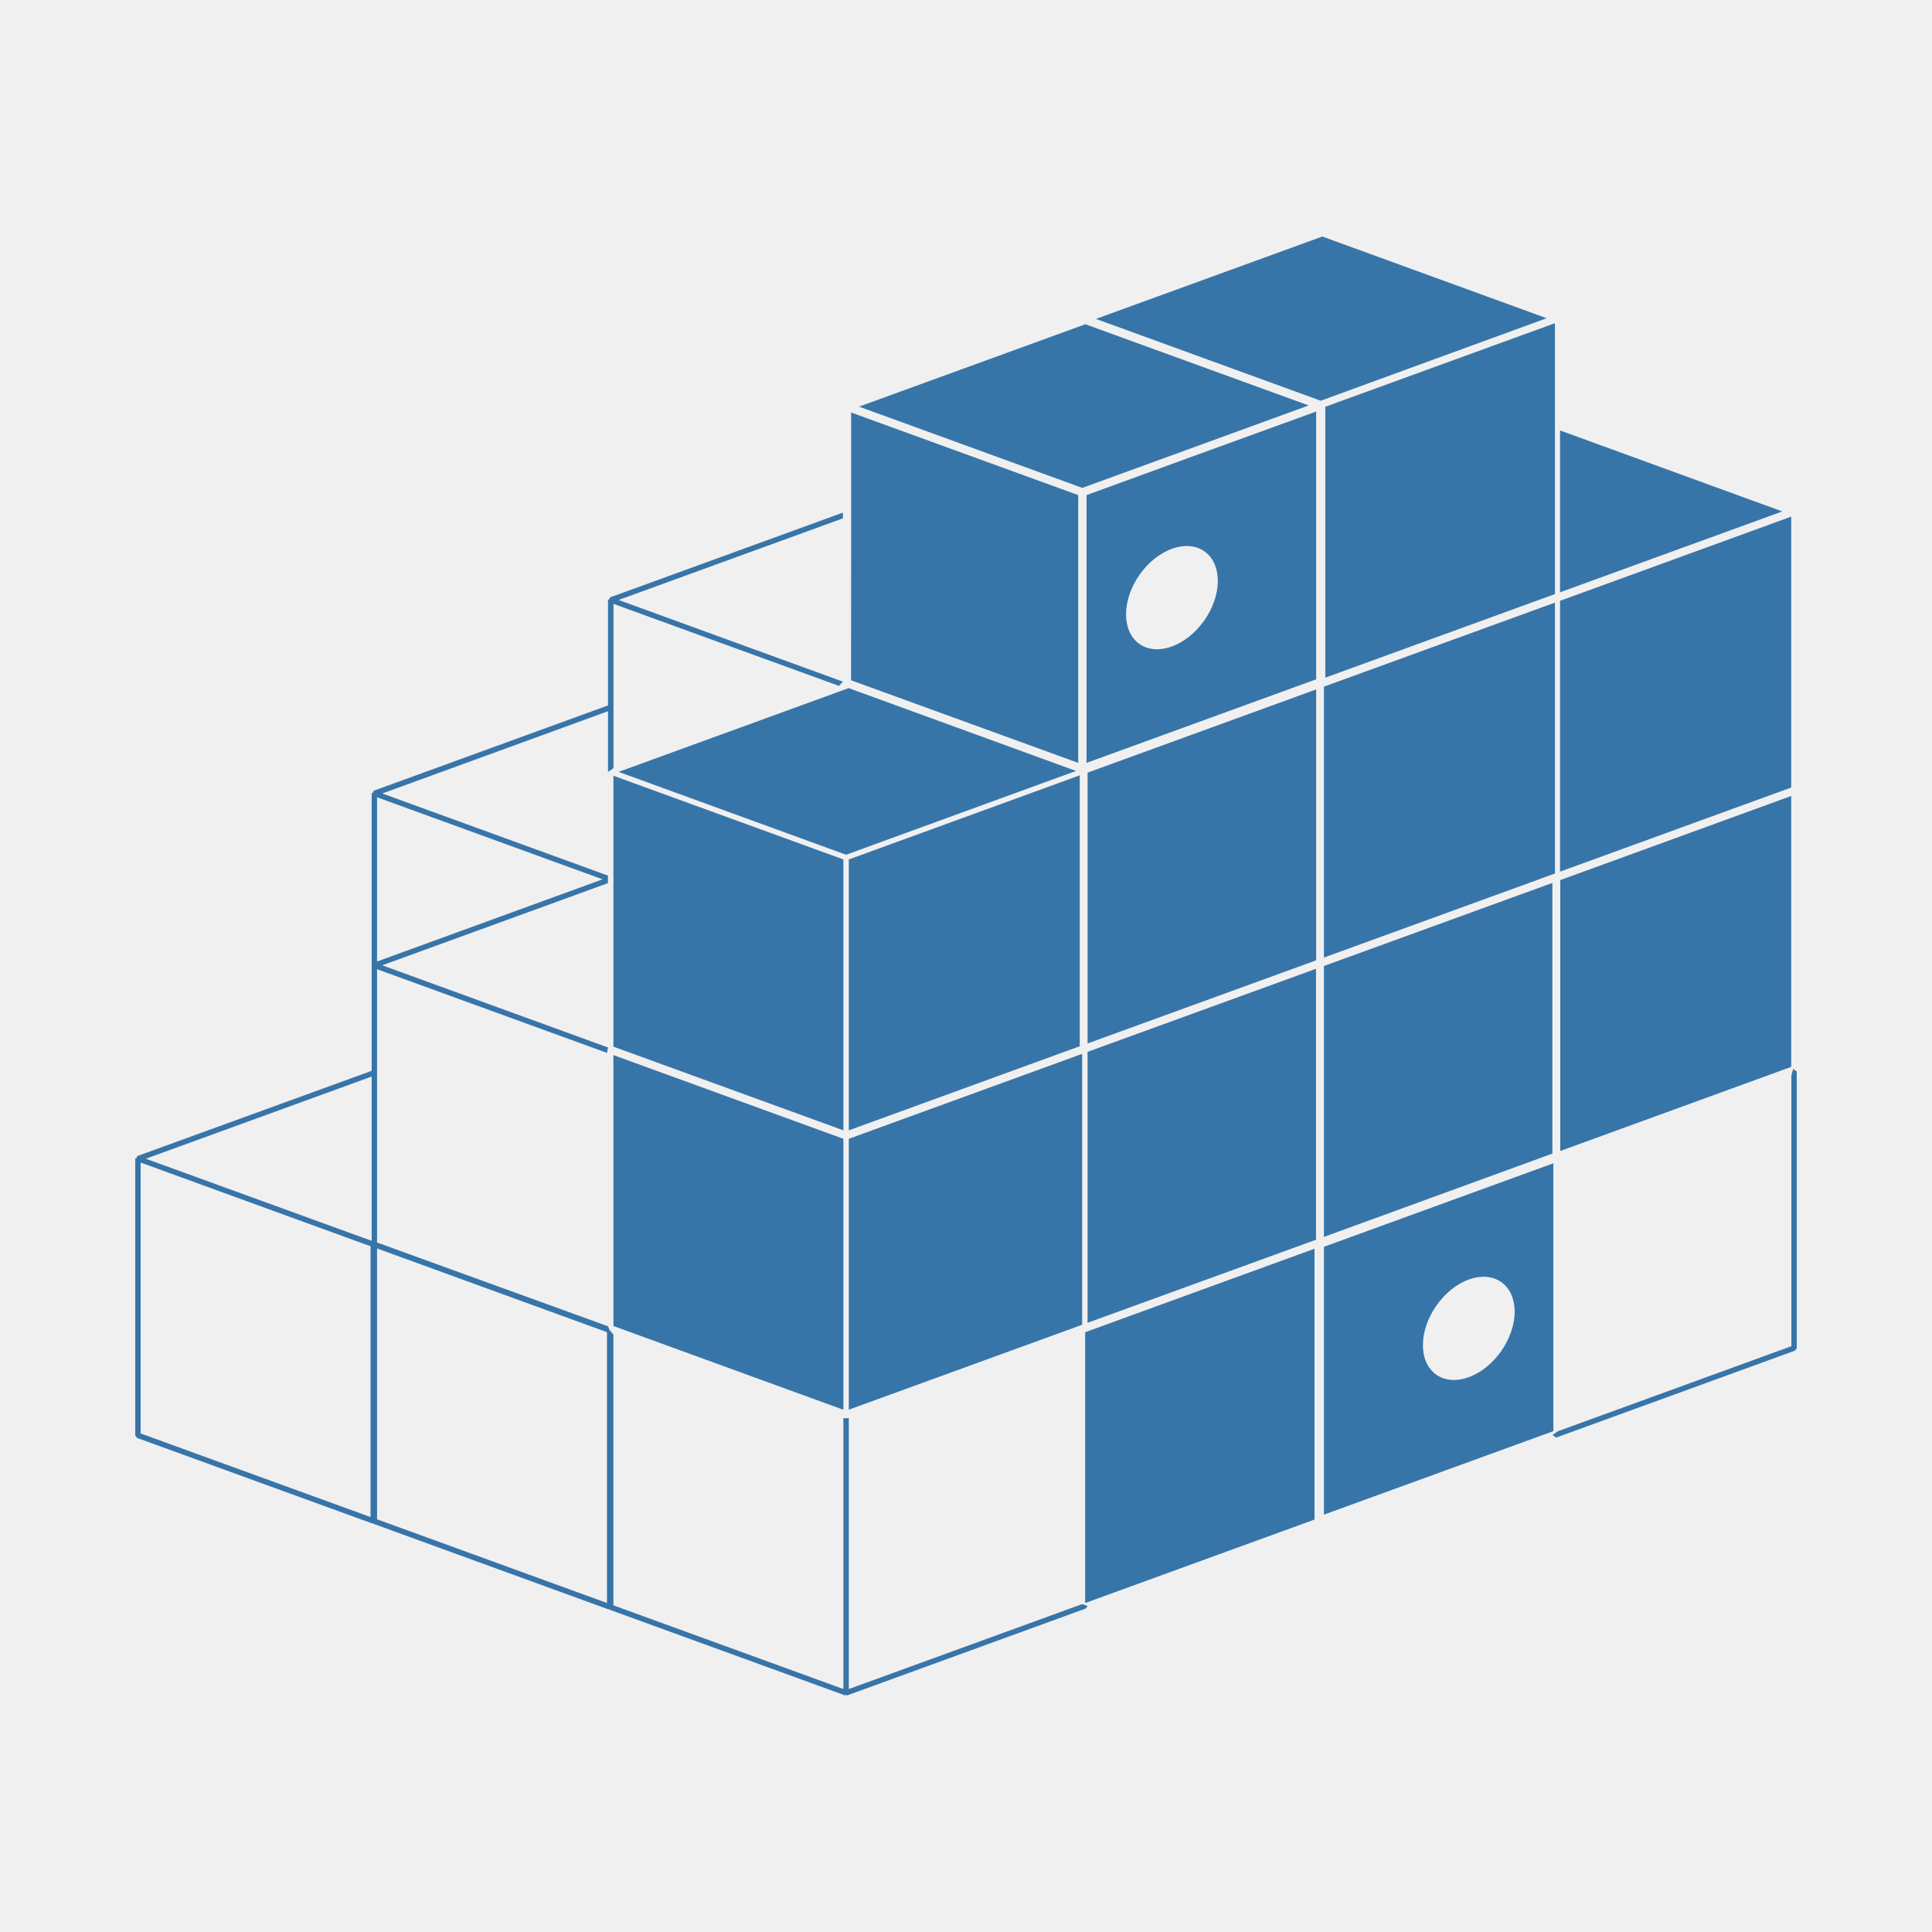
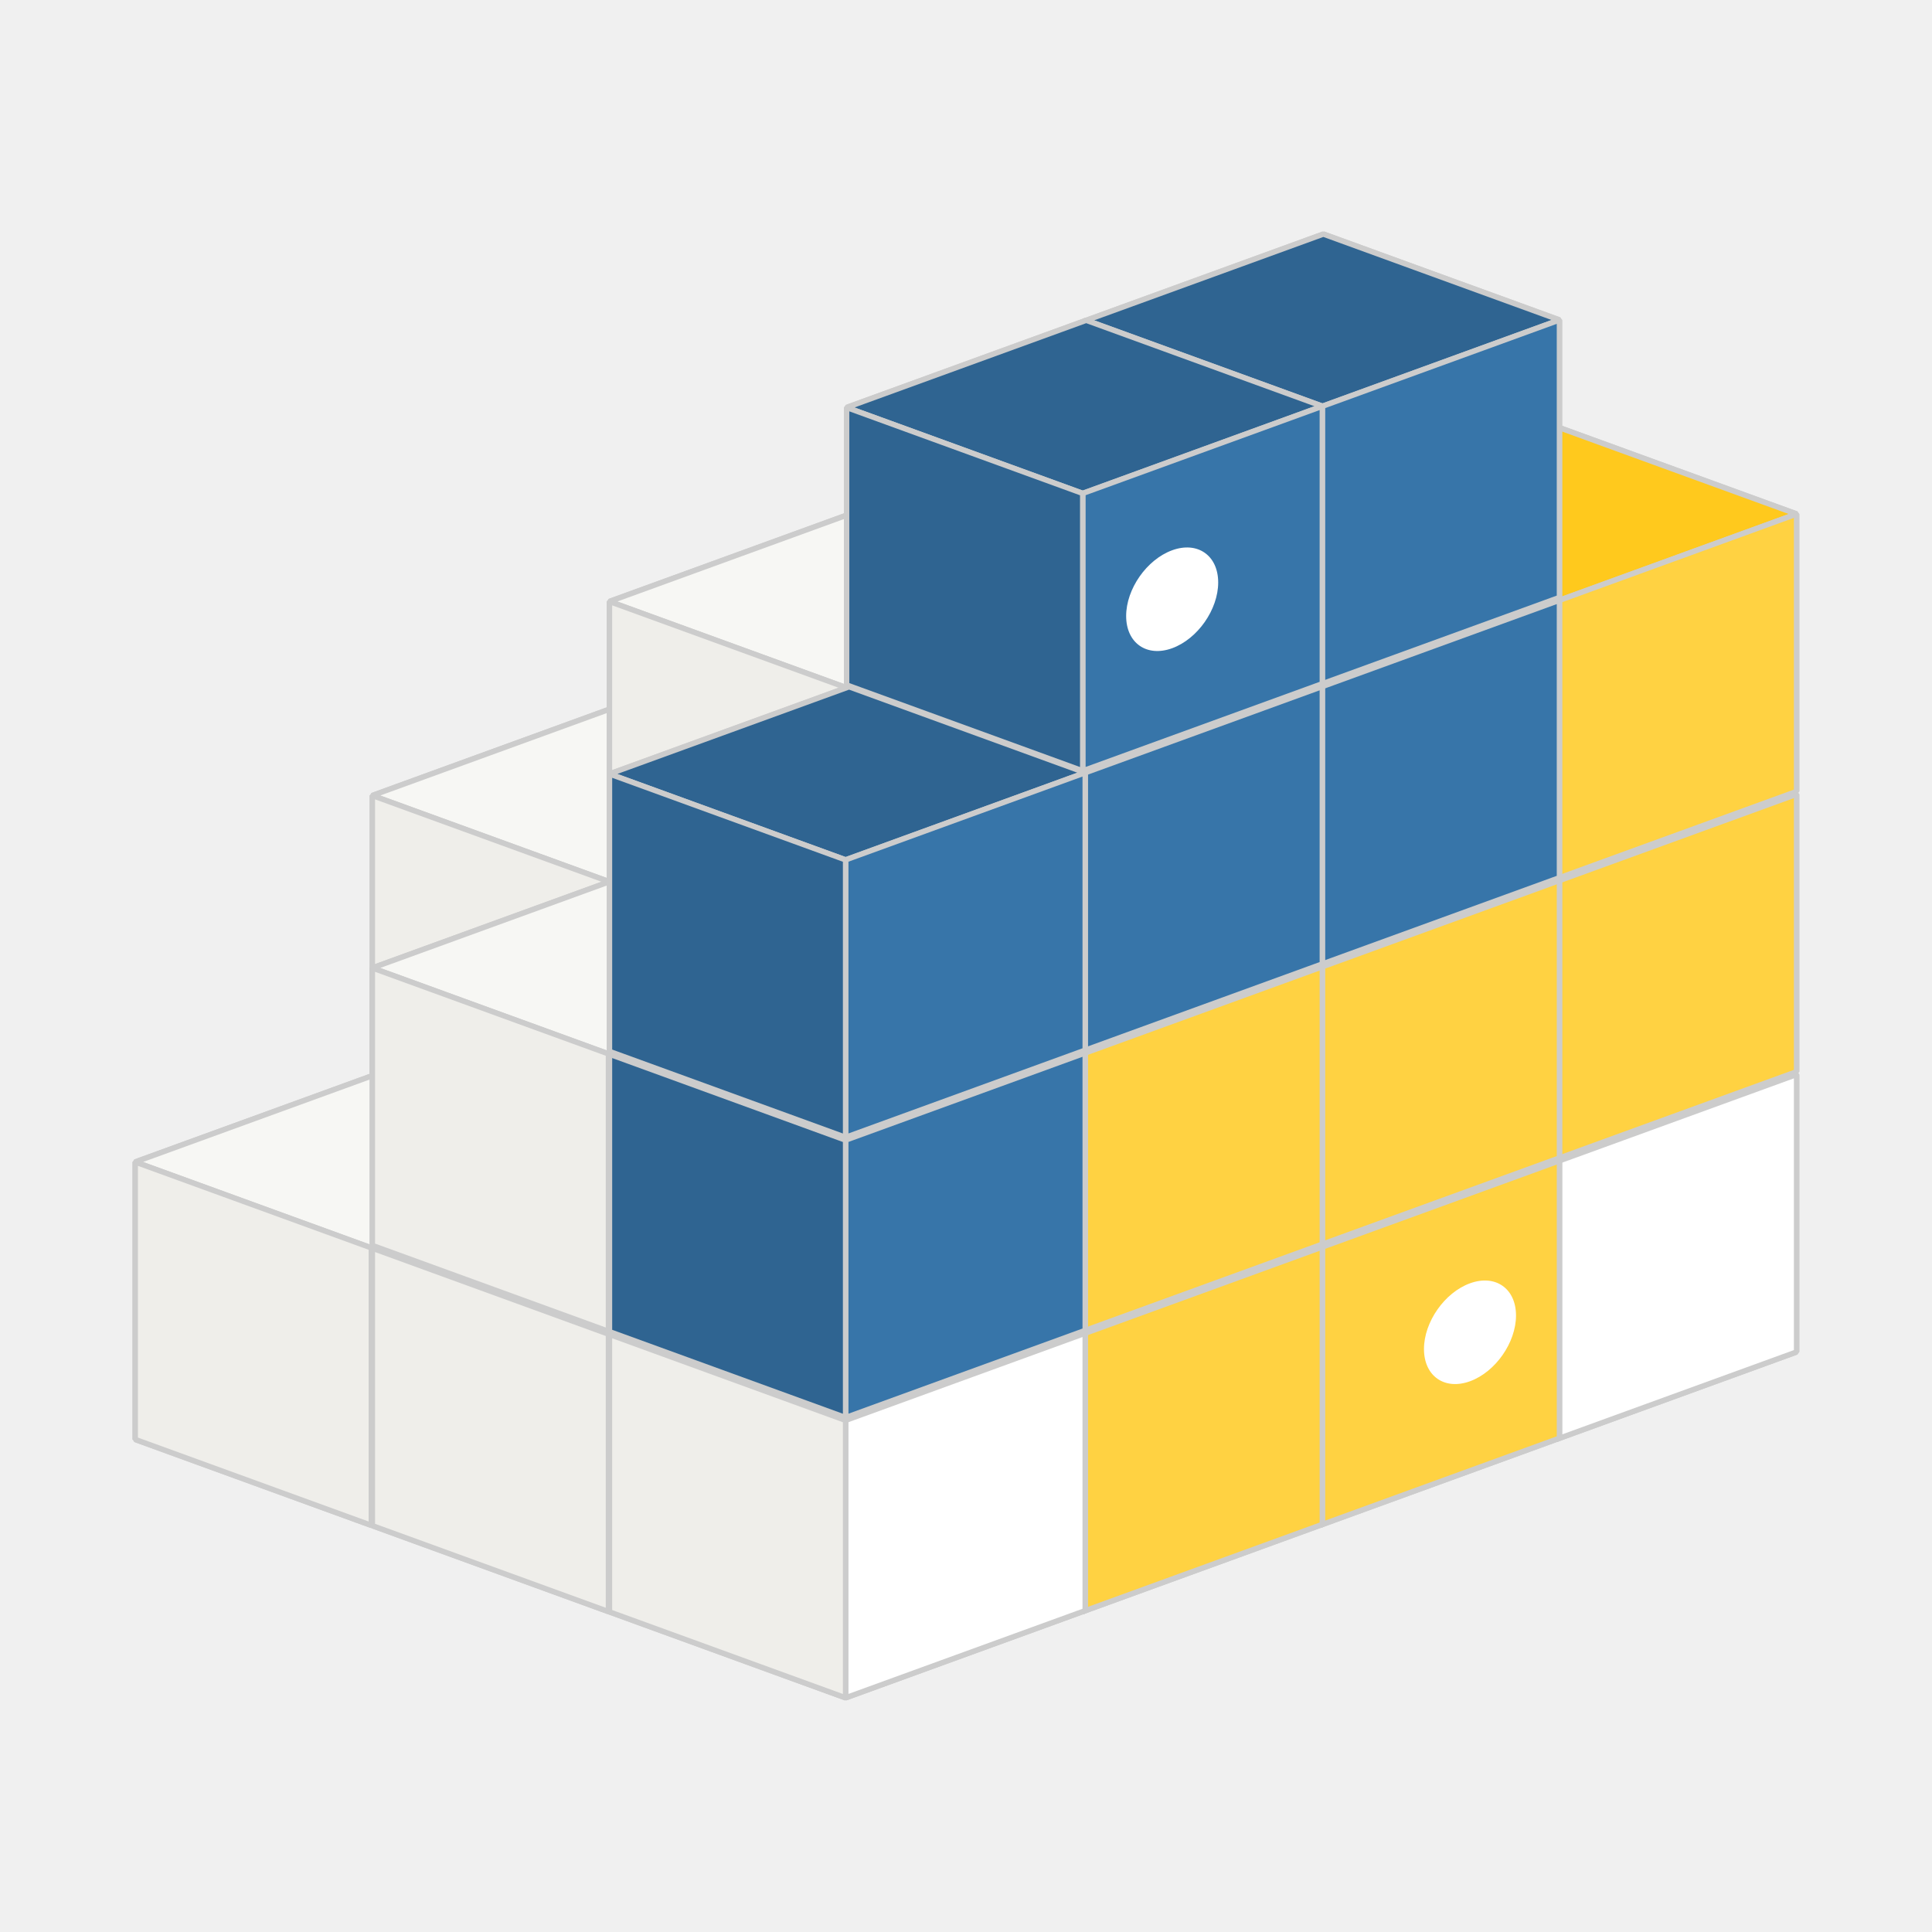
- <svg xmlns="http://www.w3.org/2000/svg" fill="#3775A9" role="img" viewBox="0 0 24 24">
-   <g transform="translate(1.68 1.68) scale(0.86)">
-     <path d="M23.922 13.58v3.912L20.55 18.72l-.078.055.052.037 3.45-1.256.026-.036v-3.997l-.053-.036-.025.092z M23.621 5.618l-3.04 1.107v3.912l3.339-1.215V5.509zM23.92 13.457V9.544l-3.336 1.215v3.913zM20.47 14.71V10.8L17.17 12v3.913zM17.034 19.996v-3.912l-3.313 1.206v3.912zM17.17 16.057v3.868l3.314-1.206V14.85l-3.314 1.206zm2.093 1.882c-.367.134-.663-.074-.663-.463s.296-.814.663-.947c.365-.133.662.075.662.464s-.297.814-.662.946z M13.225 9.315l.365-.132-3.285-1.197-3.323 1.21.102.037 3.184 1.16zM20.507 10.664V6.751L17.17 7.965v3.913zM17.058 11.918V8.005l-3.302 1.202v3.912zM13.643 9.246l-3.336 1.215v3.913l3.336-1.215zM6.907 13.165l3.322 1.209v-3.913L6.907 9.252z M10.34 7.873l3.281 1.193V5.198l-3.28-1.193zM20.507 2.715L17.19 3.922v3.913l3.317-1.207zM16.95 3.903L13.724 2.73l-3.269 1.19 3.225 1.174zM15.365 4.606l-1.624.592v3.868l3.317-1.207V3.991l-1.693.615zm-.391 2.778c-.367.134-.662-.074-.662-.464s.295-.813.662-.946c.366-.133.663.074.663.464s-.297.813-.663.946z M10.229 18.41v-3.914l-3.322-1.209V17.2zM13.678 17.182v-3.913l-3.371 1.227v3.913z M13.756 17.154l3.3-1.2V12.04l-3.3 1.2zM13.678 21.217l-3.371 1.227v-3.912h-.078v3.912l-3.322-1.209v-3.913l-.053-.058-.025-.06-3.336-1.21v-3.948l.034.013 3.287 1.196.015-.078-3.261-1.187 3.26-1.187v-.109L3.876 9.62l-.307-.112 3.26-1.188v.877l.079-.055V6.769l3.257 1.185.058-.061L7.084 6.75l-.102-.037 3.24-1.179v-.083L6.854 6.677v.018l-.025.018v1.523L3.44 9.47v.02l-.025.017v4.007l-3.39 1.233v.019L0 14.784v3.995l.025.037 3.4 1.237.008-.006.007.01 3.4 1.238.008-.006.006.01 3.4 1.237.014-.009.012.01 3.45-1.256.026-.037-.078-.027zM3.493 9.563l3.257 1.185-3.257 1.187V9.562zM3.4 19.96L.078 18.752v-3.913l2.361.86.96.349v3.913zm.015-3.99L.335 14.85l-.182-.066 3.262-1.187v2.374zm3.399 5.231l-3.321-1.209v-3.912l3.321 1.209v3.912zM23.791 5.434l-3.21-1.17v2.338zM20.387 2.643l-3.24-1.18-3.27 1.19 3.247 1.182z" />
+ <svg xmlns="http://www.w3.org/2000/svg" role="img" viewBox="0 0 24 24">
+   <g transform="translate(1.6465 2.8755) scale(0.3146)">
+     <defs id="pypi-defs4494" />
+     <g id="pypi-layer1" transform="translate(-102.2364,-759.894)">
+       <g transform="matrix(0.5993102,0,0,0.5993102,-87.82932,346.0436)" id="pypi-g7132">
+         <g id="pypi-g4913" transform="translate(-2257.228,-96.96281)">
+           <g id="pypi-g4915" transform="matrix(4.884505,0,0,4.884505,3516.08,527.1875)" fill="#a29d86" fill-opacity="1" stroke="#cccccc" stroke-width="0.073" stroke-linejoin="bevel" stroke-miterlimit="4" stroke-dasharray="none">
+             <path d="m -186.329,59.726 3.185,1.159 0,3.743 -3.185,-1.159 z" id="pypi-path4917" clip-rule="nonzero" opacity="1" fill="#e9e9ff" fill-opacity="1" fill-rule="nonzero" stroke="#cccccc" stroke-width="0.073" stroke-linecap="butt" stroke-linejoin="bevel" stroke-miterlimit="4" stroke-dasharray="none" stroke-dashoffset="0" stroke-opacity="1" />
+             <path d="m -189.561,60.903 0,3.743 3.232,-1.176 0,-3.743 z" id="pypi-path4919" clip-rule="nonzero" opacity="1" fill="#353564" fill-opacity="1" fill-rule="nonzero" stroke="#cccccc" stroke-width="0.073" stroke-linecap="butt" stroke-linejoin="bevel" stroke-miterlimit="4" stroke-dasharray="none" stroke-dashoffset="0" stroke-opacity="1" />
+             <path d="m -189.561,64.646 3.185,1.159 3.232,-1.176 -3.185,-1.159 z" id="pypi-path4921" clip-rule="nonzero" opacity="1" fill="#afafde" fill-opacity="1" fill-rule="nonzero" stroke="#cccccc" stroke-width="0.073" stroke-linecap="butt" stroke-linejoin="bevel" stroke-miterlimit="4" stroke-dasharray="none" stroke-dashoffset="0" stroke-opacity="1" />
+             <path d="m -189.561,60.903 3.185,1.159 3.232,-1.176 -3.185,-1.159 z" id="pypi-path4923" fill="#f7f7f4" fill-opacity="1" stroke="#cccccc" stroke-width="0.073" stroke-linejoin="bevel" stroke-miterlimit="4" stroke-dasharray="none" />
+             <path d="m -186.376,62.062 0,3.743 3.232,-1.176 0,-3.743 z" id="pypi-path4925" fill="#ffffff" fill-opacity="1" stroke="#cccccc" stroke-width="0.073" stroke-linejoin="bevel" stroke-miterlimit="4" stroke-dasharray="none" />
+             <path d="m -189.561,60.903 3.185,1.159 0,3.743 -3.185,-1.159 z" id="pypi-path4927" fill="#efeeea" fill-opacity="1" stroke="#cccccc" stroke-width="0.073" stroke-linejoin="bevel" stroke-miterlimit="4" stroke-dasharray="none" />
+           </g>
+           <g transform="matrix(4.884505,0,0,4.884505,3531.703,514.4047)" id="pypi-g4929" fill="#a29d86" fill-opacity="1" stroke="#cccccc" stroke-width="0.073" stroke-linejoin="bevel" stroke-miterlimit="4" stroke-dasharray="none">
+             <path id="pypi-path4931" d="m -186.329,59.726 3.185,1.159 0,3.743 -3.185,-1.159 z" clip-rule="nonzero" opacity="1" fill="#e9e9ff" fill-opacity="1" fill-rule="nonzero" stroke="#cccccc" stroke-width="0.073" stroke-linecap="butt" stroke-linejoin="bevel" stroke-miterlimit="4" stroke-dasharray="none" stroke-dashoffset="0" stroke-opacity="1" />
+             <path id="pypi-path4933" d="m -189.561,60.903 0,3.743 3.232,-1.176 0,-3.743 z" clip-rule="nonzero" opacity="1" fill="#353564" fill-opacity="1" fill-rule="nonzero" stroke="#cccccc" stroke-width="0.073" stroke-linecap="butt" stroke-linejoin="bevel" stroke-miterlimit="4" stroke-dasharray="none" stroke-dashoffset="0" stroke-opacity="1" />
+             <path id="pypi-path4935" d="m -189.561,64.646 3.185,1.159 3.232,-1.176 -3.185,-1.159 z" clip-rule="nonzero" opacity="1" fill="#afafde" fill-opacity="1" fill-rule="nonzero" stroke="#cccccc" stroke-width="0.073" stroke-linecap="butt" stroke-linejoin="bevel" stroke-miterlimit="4" stroke-dasharray="none" stroke-dashoffset="0" stroke-opacity="1" />
+             <path id="pypi-path4937" d="m -189.561,60.903 3.185,1.159 3.232,-1.176 -3.185,-1.159 z" fill="#f7f7f4" fill-opacity="1" stroke="#cccccc" stroke-width="0.073" stroke-linejoin="bevel" stroke-miterlimit="4" stroke-dasharray="none" />
+             <path id="pypi-path4939" d="m -186.376,62.062 0,3.743 3.232,-1.176 0,-3.743 z" fill="#ffffff" fill-opacity="1" stroke="#cccccc" stroke-width="0.073" stroke-linejoin="bevel" stroke-miterlimit="4" stroke-dasharray="none" />
+             <path id="pypi-path4941" d="m -189.561,60.903 3.185,1.159 0,3.743 -3.185,-1.159 z" fill="#efeeea" fill-opacity="1" stroke="#cccccc" stroke-width="0.073" stroke-linejoin="bevel" stroke-miterlimit="4" stroke-dasharray="none" />
+           </g>
+           <g id="pypi-g4943" transform="matrix(4.884505,0,0,4.884505,3500.456,551.3327)" fill="#a29d86" fill-opacity="1" stroke="#cccccc" stroke-width="0.073" stroke-linejoin="bevel" stroke-miterlimit="4" stroke-dasharray="none">
+             <path d="m -186.329,59.726 3.185,1.159 0,3.743 -3.185,-1.159 z" id="pypi-path4945" clip-rule="nonzero" opacity="1" fill="#e9e9ff" fill-opacity="1" fill-rule="nonzero" stroke="#cccccc" stroke-width="0.073" stroke-linecap="butt" stroke-linejoin="bevel" stroke-miterlimit="4" stroke-dasharray="none" stroke-dashoffset="0" stroke-opacity="1" />
+             <path d="m -189.561,60.903 0,3.743 3.232,-1.176 0,-3.743 z" id="pypi-path4947" clip-rule="nonzero" opacity="1" fill="#353564" fill-opacity="1" fill-rule="nonzero" stroke="#cccccc" stroke-width="0.073" stroke-linecap="butt" stroke-linejoin="bevel" stroke-miterlimit="4" stroke-dasharray="none" stroke-dashoffset="0" stroke-opacity="1" />
+             <path d="m -189.561,64.646 3.185,1.159 3.232,-1.176 -3.185,-1.159 z" id="pypi-path4949" clip-rule="nonzero" opacity="1" fill="#afafde" fill-opacity="1" fill-rule="nonzero" stroke="#cccccc" stroke-width="0.073" stroke-linecap="butt" stroke-linejoin="bevel" stroke-miterlimit="4" stroke-dasharray="none" stroke-dashoffset="0" stroke-opacity="1" />
+             <path d="m -189.561,60.903 3.185,1.159 3.232,-1.176 -3.185,-1.159 z" id="pypi-path4951" fill="#f7f7f4" fill-opacity="1" stroke="#cccccc" stroke-width="0.073" stroke-linejoin="bevel" stroke-miterlimit="4" stroke-dasharray="none" />
+             <path d="m -186.376,62.062 0,3.743 3.232,-1.176 0,-3.743 z" id="pypi-path4953" fill="#ffffff" fill-opacity="1" stroke="#cccccc" stroke-width="0.073" stroke-linejoin="bevel" stroke-miterlimit="4" stroke-dasharray="none" />
+             <path d="m -189.561,60.903 3.185,1.159 0,3.743 -3.185,-1.159 z" id="pypi-path4955" fill="#efeeea" fill-opacity="1" stroke="#cccccc" stroke-width="0.073" stroke-linejoin="bevel" stroke-miterlimit="4" stroke-dasharray="none" />
+           </g>
+         </g>
+         <g id="pypi-g4989" transform="translate(-2257.228,-96.96281)">
+           <g transform="matrix(4.884505,0,0,4.884505,3516.08,557.0139)" id="pypi-g4991" fill="#a29d86" fill-opacity="1" stroke="#cccccc" stroke-width="0.073" stroke-linejoin="bevel" stroke-miterlimit="4" stroke-dasharray="none">
+             <path id="pypi-path4993" d="m -186.329,59.726 3.185,1.159 0,3.743 -3.185,-1.159 z" clip-rule="nonzero" opacity="1" fill="#e9e9ff" fill-opacity="1" fill-rule="nonzero" stroke="#cccccc" stroke-width="0.073" stroke-linecap="butt" stroke-linejoin="bevel" stroke-miterlimit="4" stroke-dasharray="none" stroke-dashoffset="0" stroke-opacity="1" />
+             <path id="pypi-path4995" d="m -189.561,60.903 0,3.743 3.232,-1.176 0,-3.743 z" clip-rule="nonzero" opacity="1" fill="#353564" fill-opacity="1" fill-rule="nonzero" stroke="#cccccc" stroke-width="0.073" stroke-linecap="butt" stroke-linejoin="bevel" stroke-miterlimit="4" stroke-dasharray="none" stroke-dashoffset="0" stroke-opacity="1" />
+             <path id="pypi-path4997" d="m -189.561,64.646 3.185,1.159 3.232,-1.176 -3.185,-1.159 z" clip-rule="nonzero" opacity="1" fill="#afafde" fill-opacity="1" fill-rule="nonzero" stroke="#cccccc" stroke-width="0.073" stroke-linecap="butt" stroke-linejoin="bevel" stroke-miterlimit="4" stroke-dasharray="none" stroke-dashoffset="0" stroke-opacity="1" />
+             <path id="pypi-path4999" d="m -189.561,60.903 3.185,1.159 3.232,-1.176 -3.185,-1.159 z" fill="#f7f7f4" fill-opacity="1" stroke="#cccccc" stroke-width="0.073" stroke-linejoin="bevel" stroke-miterlimit="4" stroke-dasharray="none" />
+             <path id="pypi-path5001" d="m -186.376,62.062 0,3.743 3.232,-1.176 0,-3.743 z" fill="#ffffff" fill-opacity="1" stroke="#cccccc" stroke-width="0.073" stroke-linejoin="bevel" stroke-miterlimit="4" stroke-dasharray="none" />
+             <path id="pypi-path5003" d="m -189.561,60.903 3.185,1.159 0,3.743 -3.185,-1.159 z" fill="#efeeea" fill-opacity="1" stroke="#cccccc" stroke-width="0.073" stroke-linejoin="bevel" stroke-miterlimit="4" stroke-dasharray="none" />
+           </g>
+           <g id="pypi-g5005" transform="matrix(4.884505,0,0,4.884505,3516.08,538.5499)" fill="#a29d86" fill-opacity="1" stroke="#cccccc" stroke-width="0.073" stroke-linejoin="bevel" stroke-miterlimit="4" stroke-dasharray="none">
+             <path d="m -186.329,59.726 3.185,1.159 0,3.743 -3.185,-1.159 z" id="pypi-path5007" clip-rule="nonzero" opacity="1" fill="#e9e9ff" fill-opacity="1" fill-rule="nonzero" stroke="#cccccc" stroke-width="0.073" stroke-linecap="butt" stroke-linejoin="bevel" stroke-miterlimit="4" stroke-dasharray="none" stroke-dashoffset="0" stroke-opacity="1" />
+             <path d="m -189.561,60.903 0,3.743 3.232,-1.176 0,-3.743 z" id="pypi-path5009" clip-rule="nonzero" opacity="1" fill="#353564" fill-opacity="1" fill-rule="nonzero" stroke="#cccccc" stroke-width="0.073" stroke-linecap="butt" stroke-linejoin="bevel" stroke-miterlimit="4" stroke-dasharray="none" stroke-dashoffset="0" stroke-opacity="1" />
+             <path d="m -189.561,64.646 3.185,1.159 3.232,-1.176 -3.185,-1.159 z" id="pypi-path5011" clip-rule="nonzero" opacity="1" fill="#afafde" fill-opacity="1" fill-rule="nonzero" stroke="#cccccc" stroke-width="0.073" stroke-linecap="butt" stroke-linejoin="bevel" stroke-miterlimit="4" stroke-dasharray="none" stroke-dashoffset="0" stroke-opacity="1" />
+             <path d="m -189.561,60.903 3.185,1.159 3.232,-1.176 -3.185,-1.159 z" id="pypi-path5013" fill="#f7f7f4" fill-opacity="1" stroke="#cccccc" stroke-width="0.073" stroke-linejoin="bevel" stroke-miterlimit="4" stroke-dasharray="none" />
+             <path d="m -186.376,62.062 0,3.743 3.232,-1.176 0,-3.743 z" id="pypi-path5015" fill="#ffffff" fill-opacity="1" stroke="#cccccc" stroke-width="0.073" stroke-linejoin="bevel" stroke-miterlimit="4" stroke-dasharray="none" />
+             <path d="m -189.561,60.903 3.185,1.159 0,3.743 -3.185,-1.159 z" id="pypi-path5017" fill="#efeeea" fill-opacity="1" stroke="#cccccc" stroke-width="0.073" stroke-linejoin="bevel" stroke-miterlimit="4" stroke-dasharray="none" />
+           </g>
+           <g transform="matrix(1.087536,0,0,1.087536,-234.9615,-68.93496)" id="pypi-g5019">
+             <g transform="matrix(4.491352,0,0,4.491352,3506.584,565.1184)" id="pypi-g5021" fill="#a29d86" fill-opacity="1" stroke="#cccccc" stroke-width="0.073" stroke-linejoin="bevel" stroke-miterlimit="4" stroke-dasharray="none">
+               <path id="pypi-path5023" d="m -186.329,59.726 3.185,1.159 0,3.743 -3.185,-1.159 z" clip-rule="nonzero" opacity="1" fill="#e9e9ff" fill-opacity="1" fill-rule="nonzero" stroke="#cccccc" stroke-width="0.073" stroke-linecap="butt" stroke-linejoin="bevel" stroke-miterlimit="4" stroke-dasharray="none" stroke-dashoffset="0" stroke-opacity="1" />
+               <path id="pypi-path5025" d="m -189.561,60.903 0,3.743 3.232,-1.176 0,-3.743 z" clip-rule="nonzero" opacity="1" fill="#353564" fill-opacity="1" fill-rule="nonzero" stroke="#cccccc" stroke-width="0.073" stroke-linecap="butt" stroke-linejoin="bevel" stroke-miterlimit="4" stroke-dasharray="none" stroke-dashoffset="0" stroke-opacity="1" />
+               <path id="pypi-path5027" d="m -189.561,64.646 3.185,1.159 3.232,-1.176 -3.185,-1.159 z" clip-rule="nonzero" opacity="1" fill="#afafde" fill-opacity="1" fill-rule="nonzero" stroke="#cccccc" stroke-width="0.073" stroke-linecap="butt" stroke-linejoin="bevel" stroke-miterlimit="4" stroke-dasharray="none" stroke-dashoffset="0" stroke-opacity="1" />
+               <path id="pypi-path5029" d="m -189.561,60.903 3.185,1.159 3.232,-1.176 -3.185,-1.159 z" fill="#f7f7f4" fill-opacity="1" stroke="#cccccc" stroke-width="0.073" stroke-linejoin="bevel" stroke-miterlimit="4" stroke-dasharray="none" />
+               <path id="pypi-path5031" d="m -186.376,62.062 0,3.743 3.232,-1.176 0,-3.743 z" fill="#ffffff" fill-opacity="1" stroke="#cccccc" stroke-width="0.073" stroke-linejoin="bevel" stroke-miterlimit="4" stroke-dasharray="none" />
+               <path id="pypi-path5033" d="m -189.561,60.903 3.185,1.159 0,3.743 -3.185,-1.159 z" fill="#efeeea" fill-opacity="1" stroke="#cccccc" stroke-width="0.073" stroke-linejoin="bevel" stroke-miterlimit="4" stroke-dasharray="none" />
+             </g>
+             <g id="pypi-g5035">
+               <g transform="matrix(4.491352,0,0,4.491352,3492.218,570.3424)" id="pypi-g5037" fill="#a29d86" fill-opacity="1" stroke="#cccccc" stroke-width="0.073" stroke-linejoin="bevel" stroke-miterlimit="4" stroke-dasharray="none">
+                 <path id="pypi-path5039" d="m -186.329,59.726 3.185,1.159 0,3.743 -3.185,-1.159 z" clip-rule="nonzero" opacity="1" fill="#e9e9ff" fill-opacity="1" fill-rule="nonzero" stroke="#cccccc" stroke-width="0.073" stroke-linecap="butt" stroke-linejoin="bevel" stroke-miterlimit="4" stroke-dasharray="none" stroke-dashoffset="0" stroke-opacity="1" />
+                 <path id="pypi-path5041" d="m -189.561,60.903 0,3.743 3.232,-1.176 0,-3.743 z" clip-rule="nonzero" opacity="1" fill="#353564" fill-opacity="1" fill-rule="nonzero" stroke="#cccccc" stroke-width="0.073" stroke-linecap="butt" stroke-linejoin="bevel" stroke-miterlimit="4" stroke-dasharray="none" stroke-dashoffset="0" stroke-opacity="1" />
+                 <path id="pypi-path5043" d="m -189.561,64.646 3.185,1.159 3.232,-1.176 -3.185,-1.159 z" clip-rule="nonzero" opacity="1" fill="#afafde" fill-opacity="1" fill-rule="nonzero" stroke="#cccccc" stroke-width="0.073" stroke-linecap="butt" stroke-linejoin="bevel" stroke-miterlimit="4" stroke-dasharray="none" stroke-dashoffset="0" stroke-opacity="1" />
+                 <path id="pypi-path5045" d="m -189.561,60.903 3.185,1.159 3.232,-1.176 -3.185,-1.159 z" fill="#f7f7f4" fill-opacity="1" stroke="#cccccc" stroke-width="0.073" stroke-linejoin="bevel" stroke-miterlimit="4" stroke-dasharray="none" />
+                 <path id="pypi-path5047" d="m -186.376,62.062 0,3.743 3.232,-1.176 0,-3.743 z" fill="#ffd242" fill-opacity="1" stroke="#cccccc" stroke-width="0.073" stroke-linejoin="bevel" stroke-miterlimit="4" stroke-dasharray="none" />
+                 <path id="pypi-path5049" d="m -189.561,60.903 3.185,1.159 0,3.743 -3.185,-1.159 z" fill="#efeeea" fill-opacity="1" stroke="#cccccc" stroke-width="0.073" stroke-linejoin="bevel" stroke-miterlimit="4" stroke-dasharray="none" />
+               </g>
+               <circle transform="matrix(0.9396926,-0.3420202,0,1,0,0)" cy="1823.899" cx="2835.218" id="pypi-circle5051" r="2.967" fill="#ffffff" fill-opacity="1" />
+             </g>
+             <g id="pypi-g5053" transform="matrix(4.491352,0,0,4.491352,3477.852,575.5663)" fill="#a29d86" fill-opacity="1" stroke="#cccccc" stroke-width="0.073" stroke-linejoin="bevel" stroke-miterlimit="4" stroke-dasharray="none">
+               <path d="m -186.329,59.726 3.185,1.159 0,3.743 -3.185,-1.159 z" id="pypi-path5055" clip-rule="nonzero" opacity="1" fill="#e9e9ff" fill-opacity="1" fill-rule="nonzero" stroke="#cccccc" stroke-width="0.073" stroke-linecap="butt" stroke-linejoin="bevel" stroke-miterlimit="4" stroke-dasharray="none" stroke-dashoffset="0" stroke-opacity="1" />
+               <path d="m -189.561,60.903 0,3.743 3.232,-1.176 0,-3.743 z" id="pypi-path5057" clip-rule="nonzero" opacity="1" fill="#353564" fill-opacity="1" fill-rule="nonzero" stroke="#cccccc" stroke-width="0.073" stroke-linecap="butt" stroke-linejoin="bevel" stroke-miterlimit="4" stroke-dasharray="none" stroke-dashoffset="0" stroke-opacity="1" />
+               <path d="m -189.561,64.646 3.185,1.159 3.232,-1.176 -3.185,-1.159 z" id="pypi-path5059" clip-rule="nonzero" opacity="1" fill="#afafde" fill-opacity="1" fill-rule="nonzero" stroke="#cccccc" stroke-width="0.073" stroke-linecap="butt" stroke-linejoin="bevel" stroke-miterlimit="4" stroke-dasharray="none" stroke-dashoffset="0" stroke-opacity="1" />
+               <path d="m -189.561,60.903 3.185,1.159 3.232,-1.176 -3.185,-1.159 z" id="pypi-path5061" fill="#f7f7f4" fill-opacity="1" stroke="#cccccc" stroke-width="0.073" stroke-linejoin="bevel" stroke-miterlimit="4" stroke-dasharray="none" />
+               <path d="m -186.376,62.062 0,3.743 3.232,-1.176 0,-3.743 z" id="pypi-path5063" fill="#ffd242" fill-opacity="1" stroke="#cccccc" stroke-width="0.073" stroke-linejoin="bevel" stroke-miterlimit="4" stroke-dasharray="none" />
+               <path d="m -189.561,60.903 3.185,1.159 0,3.743 -3.185,-1.159 z" id="pypi-path5065" fill="#efeeea" fill-opacity="1" stroke="#cccccc" stroke-width="0.073" stroke-linejoin="bevel" stroke-miterlimit="4" stroke-dasharray="none" />
+             </g>
+             <g transform="matrix(4.491352,0,0,4.491352,3463.486,580.7903)" id="pypi-g5067" fill="#a29d86" fill-opacity="1" stroke="#cccccc" stroke-width="0.073" stroke-linejoin="bevel" stroke-miterlimit="4" stroke-dasharray="none">
+               <path id="pypi-path5069" d="m -186.329,59.726 3.185,1.159 0,3.743 -3.185,-1.159 z" clip-rule="nonzero" opacity="1" fill="#e9e9ff" fill-opacity="1" fill-rule="nonzero" stroke="#cccccc" stroke-width="0.073" stroke-linecap="butt" stroke-linejoin="bevel" stroke-miterlimit="4" stroke-dasharray="none" stroke-dashoffset="0" stroke-opacity="1" />
+               <path id="pypi-path5071" d="m -189.561,60.903 0,3.743 3.232,-1.176 0,-3.743 z" clip-rule="nonzero" opacity="1" fill="#353564" fill-opacity="1" fill-rule="nonzero" stroke="#cccccc" stroke-width="0.073" stroke-linecap="butt" stroke-linejoin="bevel" stroke-miterlimit="4" stroke-dasharray="none" stroke-dashoffset="0" stroke-opacity="1" />
+               <path id="pypi-path5073" d="m -189.561,64.646 3.185,1.159 3.232,-1.176 -3.185,-1.159 z" clip-rule="nonzero" opacity="1" fill="#afafde" fill-opacity="1" fill-rule="nonzero" stroke="#cccccc" stroke-width="0.073" stroke-linecap="butt" stroke-linejoin="bevel" stroke-miterlimit="4" stroke-dasharray="none" stroke-dashoffset="0" stroke-opacity="1" />
+               <path id="pypi-path5075" d="m -189.561,60.903 3.185,1.159 3.232,-1.176 -3.185,-1.159 z" fill="#f7f7f4" fill-opacity="1" stroke="#cccccc" stroke-width="0.073" stroke-linejoin="bevel" stroke-miterlimit="4" stroke-dasharray="none" />
+               <path id="pypi-path5077" d="m -186.376,62.062 0,3.743 3.232,-1.176 0,-3.743 z" fill="#ffffff" fill-opacity="1" stroke="#cccccc" stroke-width="0.073" stroke-linejoin="bevel" stroke-miterlimit="4" stroke-dasharray="none" />
+               <path id="pypi-path5079" d="m -189.561,60.903 3.185,1.159 0,3.743 -3.185,-1.159 z" fill="#efeeea" fill-opacity="1" stroke="#cccccc" stroke-width="0.073" stroke-linejoin="bevel" stroke-miterlimit="4" stroke-dasharray="none" />
+             </g>
+             <g id="pypi-g5081" transform="matrix(4.491352,0,0,4.491352,3506.584,548.1406)" fill="#a29d86" fill-opacity="1" stroke="#cccccc" stroke-width="0.073" stroke-linejoin="bevel" stroke-miterlimit="4" stroke-dasharray="none">
+               <path d="m -186.329,59.726 3.185,1.159 0,3.743 -3.185,-1.159 z" id="pypi-path5083" clip-rule="nonzero" opacity="1" fill="#e9e9ff" fill-opacity="1" fill-rule="nonzero" stroke="#cccccc" stroke-width="0.073" stroke-linecap="butt" stroke-linejoin="bevel" stroke-miterlimit="4" stroke-dasharray="none" stroke-dashoffset="0" stroke-opacity="1" />
+               <path d="m -189.561,60.903 0,3.743 3.232,-1.176 0,-3.743 z" id="pypi-path5085" clip-rule="nonzero" opacity="1" fill="#353564" fill-opacity="1" fill-rule="nonzero" stroke="#cccccc" stroke-width="0.073" stroke-linecap="butt" stroke-linejoin="bevel" stroke-miterlimit="4" stroke-dasharray="none" stroke-dashoffset="0" stroke-opacity="1" />
+               <path d="m -189.561,64.646 3.185,1.159 3.232,-1.176 -3.185,-1.159 z" id="pypi-path5087" clip-rule="nonzero" opacity="1" fill="#afafde" fill-opacity="1" fill-rule="nonzero" stroke="#cccccc" stroke-width="0.073" stroke-linecap="butt" stroke-linejoin="bevel" stroke-miterlimit="4" stroke-dasharray="none" stroke-dashoffset="0" stroke-opacity="1" />
+               <path d="m -189.561,60.903 3.185,1.159 3.232,-1.176 -3.185,-1.159 z" id="pypi-path5089" fill="#f7f7f4" fill-opacity="1" stroke="#cccccc" stroke-width="0.073" stroke-linejoin="bevel" stroke-miterlimit="4" stroke-dasharray="none" />
+               <path d="m -186.376,62.062 0,3.743 3.232,-1.176 0,-3.743 z" id="pypi-path5091" fill="#ffd242" fill-opacity="1" stroke="#cccccc" stroke-width="0.073" stroke-linejoin="bevel" stroke-miterlimit="4" stroke-dasharray="none" />
+               <path d="m -189.561,60.903 3.185,1.159 0,3.743 -3.185,-1.159 z" id="pypi-path5093" fill="#efeeea" fill-opacity="1" stroke="#cccccc" stroke-width="0.073" stroke-linejoin="bevel" stroke-miterlimit="4" stroke-dasharray="none" />
+             </g>
+             <g transform="matrix(4.491352,0,0,4.491352,3506.584,531.1628)" id="pypi-g5095" fill="#a29d86" fill-opacity="1" stroke="#cccccc" stroke-width="0.073" stroke-linejoin="bevel" stroke-miterlimit="4" stroke-dasharray="none">
+               <path id="pypi-path5097" d="m -186.329,59.726 3.185,1.159 0,3.743 -3.185,-1.159 z" clip-rule="nonzero" opacity="1" fill="#e9e9ff" fill-opacity="1" fill-rule="nonzero" stroke="#cccccc" stroke-width="0.073" stroke-linecap="butt" stroke-linejoin="bevel" stroke-miterlimit="4" stroke-dasharray="none" stroke-dashoffset="0" stroke-opacity="1" />
+               <path id="pypi-path5099" d="m -189.561,60.903 0,3.743 3.232,-1.176 0,-3.743 z" clip-rule="nonzero" opacity="1" fill="#353564" fill-opacity="1" fill-rule="nonzero" stroke="#cccccc" stroke-width="0.073" stroke-linecap="butt" stroke-linejoin="bevel" stroke-miterlimit="4" stroke-dasharray="none" stroke-dashoffset="0" stroke-opacity="1" />
+               <path id="pypi-path5101" d="m -189.561,64.646 3.185,1.159 3.232,-1.176 -3.185,-1.159 z" clip-rule="nonzero" opacity="1" fill="#afafde" fill-opacity="1" fill-rule="nonzero" stroke="#cccccc" stroke-width="0.073" stroke-linecap="butt" stroke-linejoin="bevel" stroke-miterlimit="4" stroke-dasharray="none" stroke-dashoffset="0" stroke-opacity="1" />
+               <path id="pypi-path5103" d="m -189.561,60.903 3.185,1.159 3.232,-1.176 -3.185,-1.159 z" fill="#ffc91d" fill-opacity="1" stroke="#cccccc" stroke-width="0.073" stroke-linejoin="bevel" stroke-miterlimit="4" stroke-dasharray="none" />
+               <path id="pypi-path5105" d="m -186.376,62.062 0,3.743 3.232,-1.176 0,-3.743 z" fill="#ffd242" fill-opacity="1" stroke="#cccccc" stroke-width="0.073" stroke-linejoin="bevel" stroke-miterlimit="4" stroke-dasharray="none" />
+               <path id="pypi-path5107" d="m -189.561,60.903 3.185,1.159 0,3.743 -3.185,-1.159 z" fill="#efeeea" fill-opacity="1" stroke="#cccccc" stroke-width="0.073" stroke-linejoin="bevel" stroke-miterlimit="4" stroke-dasharray="none" />
+             </g>
+             <g transform="matrix(4.491352,0,0,4.491352,3492.218,553.3646)" id="pypi-g5109" fill="#a29d86" fill-opacity="1" stroke="#cccccc" stroke-width="0.073" stroke-linejoin="bevel" stroke-miterlimit="4" stroke-dasharray="none">
+               <path id="pypi-path5111" d="m -186.329,59.726 3.185,1.159 0,3.743 -3.185,-1.159 z" clip-rule="nonzero" opacity="1" fill="#e9e9ff" fill-opacity="1" fill-rule="nonzero" stroke="#cccccc" stroke-width="0.073" stroke-linecap="butt" stroke-linejoin="bevel" stroke-miterlimit="4" stroke-dasharray="none" stroke-dashoffset="0" stroke-opacity="1" />
+               <path id="pypi-path5113" d="m -189.561,60.903 0,3.743 3.232,-1.176 0,-3.743 z" clip-rule="nonzero" opacity="1" fill="#353564" fill-opacity="1" fill-rule="nonzero" stroke="#cccccc" stroke-width="0.073" stroke-linecap="butt" stroke-linejoin="bevel" stroke-miterlimit="4" stroke-dasharray="none" stroke-dashoffset="0" stroke-opacity="1" />
+               <path id="pypi-path5115" d="m -189.561,64.646 3.185,1.159 3.232,-1.176 -3.185,-1.159 z" clip-rule="nonzero" opacity="1" fill="#afafde" fill-opacity="1" fill-rule="nonzero" stroke="#cccccc" stroke-width="0.073" stroke-linecap="butt" stroke-linejoin="bevel" stroke-miterlimit="4" stroke-dasharray="none" stroke-dashoffset="0" stroke-opacity="1" />
+               <path id="pypi-path5117" d="m -189.561,60.903 3.185,1.159 3.232,-1.176 -3.185,-1.159 z" fill="#f7f7f4" fill-opacity="1" stroke="#cccccc" stroke-width="0.073" stroke-linejoin="bevel" stroke-miterlimit="4" stroke-dasharray="none" />
+               <path id="pypi-path5119" d="m -186.376,62.062 0,3.743 3.232,-1.176 0,-3.743 z" fill="#ffd242" fill-opacity="1" stroke="#cccccc" stroke-width="0.073" stroke-linejoin="bevel" stroke-miterlimit="4" stroke-dasharray="none" />
+               <path id="pypi-path5121" d="m -189.561,60.903 3.185,1.159 0,3.743 -3.185,-1.159 z" fill="#efeeea" fill-opacity="1" stroke="#cccccc" stroke-width="0.073" stroke-linejoin="bevel" stroke-miterlimit="4" stroke-dasharray="none" />
+             </g>
+             <g id="pypi-g5123" transform="matrix(4.491352,0,0,4.491352,3492.218,536.3868)" fill="#a29d86" fill-opacity="1" stroke="#cccccc" stroke-width="0.073" stroke-linejoin="bevel" stroke-miterlimit="4" stroke-dasharray="none">
+               <path d="m -186.329,59.726 3.185,1.159 0,3.743 -3.185,-1.159 z" id="pypi-path5125" clip-rule="nonzero" opacity="1" fill="#e9e9ff" fill-opacity="1" fill-rule="nonzero" stroke="#cccccc" stroke-width="0.073" stroke-linecap="butt" stroke-linejoin="bevel" stroke-miterlimit="4" stroke-dasharray="none" stroke-dashoffset="0" stroke-opacity="1" />
+               <path d="m -189.561,60.903 0,3.743 3.232,-1.176 0,-3.743 z" id="pypi-path5127" clip-rule="nonzero" opacity="1" fill="#353564" fill-opacity="1" fill-rule="nonzero" stroke="#cccccc" stroke-width="0.073" stroke-linecap="butt" stroke-linejoin="bevel" stroke-miterlimit="4" stroke-dasharray="none" stroke-dashoffset="0" stroke-opacity="1" />
+               <path d="m -189.561,64.646 3.185,1.159 3.232,-1.176 -3.185,-1.159 z" id="pypi-path5129" clip-rule="nonzero" opacity="1" fill="#afafde" fill-opacity="1" fill-rule="nonzero" stroke="#cccccc" stroke-width="0.073" stroke-linecap="butt" stroke-linejoin="bevel" stroke-miterlimit="4" stroke-dasharray="none" stroke-dashoffset="0" stroke-opacity="1" />
+               <path d="m -189.561,60.903 3.185,1.159 3.232,-1.176 -3.185,-1.159 z" id="pypi-path5131" fill="#f7f7f4" fill-opacity="1" stroke="#cccccc" stroke-width="0.073" stroke-linejoin="bevel" stroke-miterlimit="4" stroke-dasharray="none" />
+               <path d="m -186.376,62.062 0,3.743 3.232,-1.176 0,-3.743 z" id="pypi-path5133" fill="#3775a9" fill-opacity="1" stroke="#cccccc" stroke-width="0.073" stroke-linejoin="bevel" stroke-miterlimit="4" stroke-dasharray="none" />
+               <path d="m -189.561,60.903 3.185,1.159 0,3.743 -3.185,-1.159 z" id="pypi-path5135" fill="#efeeea" fill-opacity="1" stroke="#cccccc" stroke-width="0.073" stroke-linejoin="bevel" stroke-miterlimit="4" stroke-dasharray="none" />
+             </g>
+             <g transform="matrix(4.491352,0,0,4.491352,3492.218,519.409)" id="pypi-g5137" fill="#a29d86" fill-opacity="1" stroke="#cccccc" stroke-width="0.073" stroke-linejoin="bevel" stroke-miterlimit="4" stroke-dasharray="none">
+               <path id="pypi-path5139" d="m -186.329,59.726 3.185,1.159 0,3.743 -3.185,-1.159 z" clip-rule="nonzero" opacity="1" fill="#e9e9ff" fill-opacity="1" fill-rule="nonzero" stroke="#cccccc" stroke-width="0.073" stroke-linecap="butt" stroke-linejoin="bevel" stroke-miterlimit="4" stroke-dasharray="none" stroke-dashoffset="0" stroke-opacity="1" />
+               <path id="pypi-path5141" d="m -189.561,60.903 0,3.743 3.232,-1.176 0,-3.743 z" clip-rule="nonzero" opacity="1" fill="#353564" fill-opacity="1" fill-rule="nonzero" stroke="#cccccc" stroke-width="0.073" stroke-linecap="butt" stroke-linejoin="bevel" stroke-miterlimit="4" stroke-dasharray="none" stroke-dashoffset="0" stroke-opacity="1" />
+               <path id="pypi-path5143" d="m -189.561,64.646 3.185,1.159 3.232,-1.176 -3.185,-1.159 z" clip-rule="nonzero" opacity="1" fill="#afafde" fill-opacity="1" fill-rule="nonzero" stroke="#cccccc" stroke-width="0.073" stroke-linecap="butt" stroke-linejoin="bevel" stroke-miterlimit="4" stroke-dasharray="none" stroke-dashoffset="0" stroke-opacity="1" />
+               <path id="pypi-path5145" d="m -189.561,60.903 3.185,1.159 3.232,-1.176 -3.185,-1.159 z" fill="#2f6491" fill-opacity="1" stroke="#cccccc" stroke-width="0.073" stroke-linejoin="bevel" stroke-miterlimit="4" stroke-dasharray="none" />
+               <path id="pypi-path5147" d="m -186.376,62.062 0,3.743 3.232,-1.176 0,-3.743 z" fill="#3775a9" fill-opacity="1" stroke="#cccccc" stroke-width="0.073" stroke-linejoin="bevel" stroke-miterlimit="4" stroke-dasharray="none" />
+               <path id="pypi-path5149" d="m -189.561,60.903 3.185,1.159 0,3.743 -3.185,-1.159 z" fill="#efeeea" fill-opacity="1" stroke="#cccccc" stroke-width="0.073" stroke-linejoin="bevel" stroke-miterlimit="4" stroke-dasharray="none" />
+             </g>
+             <g id="pypi-g5151" transform="matrix(4.491352,0,0,4.491352,3477.852,558.5885)" fill="#a29d86" fill-opacity="1" stroke="#cccccc" stroke-width="0.073" stroke-linejoin="bevel" stroke-miterlimit="4" stroke-dasharray="none">
+               <path d="m -186.329,59.726 3.185,1.159 0,3.743 -3.185,-1.159 z" id="pypi-path5153" clip-rule="nonzero" opacity="1" fill="#e9e9ff" fill-opacity="1" fill-rule="nonzero" stroke="#cccccc" stroke-width="0.073" stroke-linecap="butt" stroke-linejoin="bevel" stroke-miterlimit="4" stroke-dasharray="none" stroke-dashoffset="0" stroke-opacity="1" />
+               <path d="m -189.561,60.903 0,3.743 3.232,-1.176 0,-3.743 z" id="pypi-path5155" clip-rule="nonzero" opacity="1" fill="#353564" fill-opacity="1" fill-rule="nonzero" stroke="#cccccc" stroke-width="0.073" stroke-linecap="butt" stroke-linejoin="bevel" stroke-miterlimit="4" stroke-dasharray="none" stroke-dashoffset="0" stroke-opacity="1" />
+               <path d="m -189.561,64.646 3.185,1.159 3.232,-1.176 -3.185,-1.159 z" id="pypi-path5157" clip-rule="nonzero" opacity="1" fill="#afafde" fill-opacity="1" fill-rule="nonzero" stroke="#cccccc" stroke-width="0.073" stroke-linecap="butt" stroke-linejoin="bevel" stroke-miterlimit="4" stroke-dasharray="none" stroke-dashoffset="0" stroke-opacity="1" />
+               <path d="m -189.561,60.903 3.185,1.159 3.232,-1.176 -3.185,-1.159 z" id="pypi-path5159" fill="#f7f7f4" fill-opacity="1" stroke="#cccccc" stroke-width="0.073" stroke-linejoin="bevel" stroke-miterlimit="4" stroke-dasharray="none" />
+               <path d="m -186.376,62.062 0,3.743 3.232,-1.176 0,-3.743 z" id="pypi-path5161" fill="#ffd242" fill-opacity="1" stroke="#cccccc" stroke-width="0.073" stroke-linejoin="bevel" stroke-miterlimit="4" stroke-dasharray="none" />
+               <path d="m -189.561,60.903 3.185,1.159 0,3.743 -3.185,-1.159 z" id="pypi-path5163" fill="#efeeea" fill-opacity="1" stroke="#cccccc" stroke-width="0.073" stroke-linejoin="bevel" stroke-miterlimit="4" stroke-dasharray="none" />
+             </g>
+             <g transform="matrix(4.491352,0,0,4.491352,3477.852,541.6107)" id="pypi-g5165" fill="#a29d86" fill-opacity="1" stroke="#cccccc" stroke-width="0.073" stroke-linejoin="bevel" stroke-miterlimit="4" stroke-dasharray="none">
+               <path id="pypi-path5167" d="m -186.329,59.726 3.185,1.159 0,3.743 -3.185,-1.159 z" clip-rule="nonzero" opacity="1" fill="#e9e9ff" fill-opacity="1" fill-rule="nonzero" stroke="#cccccc" stroke-width="0.073" stroke-linecap="butt" stroke-linejoin="bevel" stroke-miterlimit="4" stroke-dasharray="none" stroke-dashoffset="0" stroke-opacity="1" />
+               <path id="pypi-path5169" d="m -189.561,60.903 0,3.743 3.232,-1.176 0,-3.743 z" clip-rule="nonzero" opacity="1" fill="#353564" fill-opacity="1" fill-rule="nonzero" stroke="#cccccc" stroke-width="0.073" stroke-linecap="butt" stroke-linejoin="bevel" stroke-miterlimit="4" stroke-dasharray="none" stroke-dashoffset="0" stroke-opacity="1" />
+               <path id="pypi-path5171" d="m -189.561,64.646 3.185,1.159 3.232,-1.176 -3.185,-1.159 z" clip-rule="nonzero" opacity="1" fill="#afafde" fill-opacity="1" fill-rule="nonzero" stroke="#cccccc" stroke-width="0.073" stroke-linecap="butt" stroke-linejoin="bevel" stroke-miterlimit="4" stroke-dasharray="none" stroke-dashoffset="0" stroke-opacity="1" />
+               <path id="pypi-path5173" d="m -189.561,60.903 3.185,1.159 3.232,-1.176 -3.185,-1.159 z" fill="#f7f7f4" fill-opacity="1" stroke="#cccccc" stroke-width="0.073" stroke-linejoin="bevel" stroke-miterlimit="4" stroke-dasharray="none" />
+               <path id="pypi-path5175" d="m -186.376,62.062 0,3.743 3.232,-1.176 0,-3.743 z" fill="#3775a9" fill-opacity="1" stroke="#cccccc" stroke-width="0.073" stroke-linejoin="bevel" stroke-miterlimit="4" stroke-dasharray="none" />
+               <path id="pypi-path5177" d="m -189.561,60.903 3.185,1.159 0,3.743 -3.185,-1.159 z" fill="#efeeea" fill-opacity="1" stroke="#cccccc" stroke-width="0.073" stroke-linejoin="bevel" stroke-miterlimit="4" stroke-dasharray="none" />
+             </g>
+             <g transform="matrix(4.491352,0,0,4.491352,3463.486,563.8125)" id="pypi-g5179" fill="#a29d86" fill-opacity="1" stroke="#cccccc" stroke-width="0.073" stroke-linejoin="bevel" stroke-miterlimit="4" stroke-dasharray="none">
+               <path id="pypi-path5181" d="m -186.329,59.726 3.185,1.159 0,3.743 -3.185,-1.159 z" clip-rule="nonzero" opacity="1" fill="#e9e9ff" fill-opacity="1" fill-rule="nonzero" stroke="#cccccc" stroke-width="0.073" stroke-linecap="butt" stroke-linejoin="bevel" stroke-miterlimit="4" stroke-dasharray="none" stroke-dashoffset="0" stroke-opacity="1" />
+               <path id="pypi-path5183" d="m -189.561,60.903 0,3.743 3.232,-1.176 0,-3.743 z" clip-rule="nonzero" opacity="1" fill="#353564" fill-opacity="1" fill-rule="nonzero" stroke="#cccccc" stroke-width="0.073" stroke-linecap="butt" stroke-linejoin="bevel" stroke-miterlimit="4" stroke-dasharray="none" stroke-dashoffset="0" stroke-opacity="1" />
+               <path id="pypi-path5185" d="m -189.561,64.646 3.185,1.159 3.232,-1.176 -3.185,-1.159 z" clip-rule="nonzero" opacity="1" fill="#afafde" fill-opacity="1" fill-rule="nonzero" stroke="#cccccc" stroke-width="0.073" stroke-linecap="butt" stroke-linejoin="bevel" stroke-miterlimit="4" stroke-dasharray="none" stroke-dashoffset="0" stroke-opacity="1" />
+               <path id="pypi-path5187" d="m -189.561,60.903 3.185,1.159 3.232,-1.176 -3.185,-1.159 z" fill="#f7f7f4" fill-opacity="1" stroke="#cccccc" stroke-width="0.073" stroke-linejoin="bevel" stroke-miterlimit="4" stroke-dasharray="none" />
+               <path id="pypi-path5189" d="m -186.376,62.062 0,3.743 3.232,-1.176 0,-3.743 z" fill="#3775a9" fill-opacity="1" stroke="#cccccc" stroke-width="0.073" stroke-linejoin="bevel" stroke-miterlimit="4" stroke-dasharray="none" />
+               <path id="pypi-path5191" d="m -189.561,60.903 3.185,1.159 0,3.743 -3.185,-1.159 z" fill="#2f6491" fill-opacity="1" stroke="#cccccc" stroke-width="0.073" stroke-linejoin="bevel" stroke-miterlimit="4" stroke-dasharray="none" />
+             </g>
+             <g id="pypi-g5193" transform="matrix(4.491352,0,0,4.491352,3463.486,546.8346)" fill="#a29d86" fill-opacity="1" stroke="#cccccc" stroke-width="0.073" stroke-linejoin="bevel" stroke-miterlimit="4" stroke-dasharray="none">
+               <path d="m -186.329,59.726 3.185,1.159 0,3.743 -3.185,-1.159 z" id="pypi-path5195" clip-rule="nonzero" opacity="1" fill="#e9e9ff" fill-opacity="1" fill-rule="nonzero" stroke="#cccccc" stroke-width="0.073" stroke-linecap="butt" stroke-linejoin="bevel" stroke-miterlimit="4" stroke-dasharray="none" stroke-dashoffset="0" stroke-opacity="1" />
+               <path d="m -189.561,60.903 0,3.743 3.232,-1.176 0,-3.743 z" id="pypi-path5197" clip-rule="nonzero" opacity="1" fill="#353564" fill-opacity="1" fill-rule="nonzero" stroke="#cccccc" stroke-width="0.073" stroke-linecap="butt" stroke-linejoin="bevel" stroke-miterlimit="4" stroke-dasharray="none" stroke-dashoffset="0" stroke-opacity="1" />
+               <path d="m -189.561,64.646 3.185,1.159 3.232,-1.176 -3.185,-1.159 z" id="pypi-path5199" clip-rule="nonzero" opacity="1" fill="#afafde" fill-opacity="1" fill-rule="nonzero" stroke="#cccccc" stroke-width="0.073" stroke-linecap="butt" stroke-linejoin="bevel" stroke-miterlimit="4" stroke-dasharray="none" stroke-dashoffset="0" stroke-opacity="1" />
+               <path d="m -189.561,60.903 3.185,1.159 3.232,-1.176 -3.185,-1.159 z" id="pypi-path5201" fill="#2f6491" fill-opacity="1" stroke="#cccccc" stroke-width="0.073" stroke-linejoin="bevel" stroke-miterlimit="4" stroke-dasharray="none" />
+               <path d="m -186.376,62.062 0,3.743 3.232,-1.176 0,-3.743 z" id="pypi-path5203" fill="#3775a9" fill-opacity="1" stroke="#cccccc" stroke-width="0.073" stroke-linejoin="bevel" stroke-miterlimit="4" stroke-dasharray="none" />
+               <path d="m -189.561,60.903 3.185,1.159 0,3.743 -3.185,-1.159 z" id="pypi-path5205" fill="#2f6491" fill-opacity="1" stroke="#cccccc" stroke-width="0.073" stroke-linejoin="bevel" stroke-miterlimit="4" stroke-dasharray="none" />
+             </g>
+             <g id="pypi-g5207">
+               <g transform="matrix(4.491352,0,0,4.491352,3477.852,524.6329)" id="pypi-g5209" fill="#a29d86" fill-opacity="1" stroke="#cccccc" stroke-width="0.073" stroke-linejoin="bevel" stroke-miterlimit="4" stroke-dasharray="none">
+                 <path id="pypi-path5211" d="m -186.329,59.726 3.185,1.159 0,3.743 -3.185,-1.159 z" clip-rule="nonzero" opacity="1" fill="#e9e9ff" fill-opacity="1" fill-rule="nonzero" stroke="#cccccc" stroke-width="0.073" stroke-linecap="butt" stroke-linejoin="bevel" stroke-miterlimit="4" stroke-dasharray="none" stroke-dashoffset="0" stroke-opacity="1" />
+                 <path id="pypi-path5213" d="m -189.561,60.903 0,3.743 3.232,-1.176 0,-3.743 z" clip-rule="nonzero" opacity="1" fill="#353564" fill-opacity="1" fill-rule="nonzero" stroke="#cccccc" stroke-width="0.073" stroke-linecap="butt" stroke-linejoin="bevel" stroke-miterlimit="4" stroke-dasharray="none" stroke-dashoffset="0" stroke-opacity="1" />
+                 <path id="pypi-path5215" d="m -189.561,64.646 3.185,1.159 3.232,-1.176 -3.185,-1.159 z" clip-rule="nonzero" opacity="1" fill="#afafde" fill-opacity="1" fill-rule="nonzero" stroke="#cccccc" stroke-width="0.073" stroke-linecap="butt" stroke-linejoin="bevel" stroke-miterlimit="4" stroke-dasharray="none" stroke-dashoffset="0" stroke-opacity="1" />
+                 <path id="pypi-path5217" d="m -189.561,60.903 3.185,1.159 3.232,-1.176 -3.185,-1.159 z" fill="#2f6491" fill-opacity="1" stroke="#cccccc" stroke-width="0.073" stroke-linejoin="bevel" stroke-miterlimit="4" stroke-dasharray="none" />
+                 <path id="pypi-path5219" d="m -186.376,62.062 0,3.743 3.232,-1.176 0,-3.743 z" fill="#3775a9" fill-opacity="1" stroke="#cccccc" stroke-width="0.073" stroke-linejoin="bevel" stroke-miterlimit="4" stroke-dasharray="none" />
+                 <path id="pypi-path5221" d="m -189.561,60.903 3.185,1.159 0,3.743 -3.185,-1.159 z" fill="#2f6491" fill-opacity="1" stroke="#cccccc" stroke-width="0.073" stroke-linejoin="bevel" stroke-miterlimit="4" stroke-dasharray="none" />
+               </g>
+               <circle transform="matrix(0.9396926,-0.3420202,0,1,0,0)" cy="1772.922" cx="2816.017" id="pypi-circle5223" r="2.967" fill="#ffffff" fill-opacity="1" />
+             </g>
+           </g>
+         </g>
+       </g>
+     </g>
  </g>
</svg>
